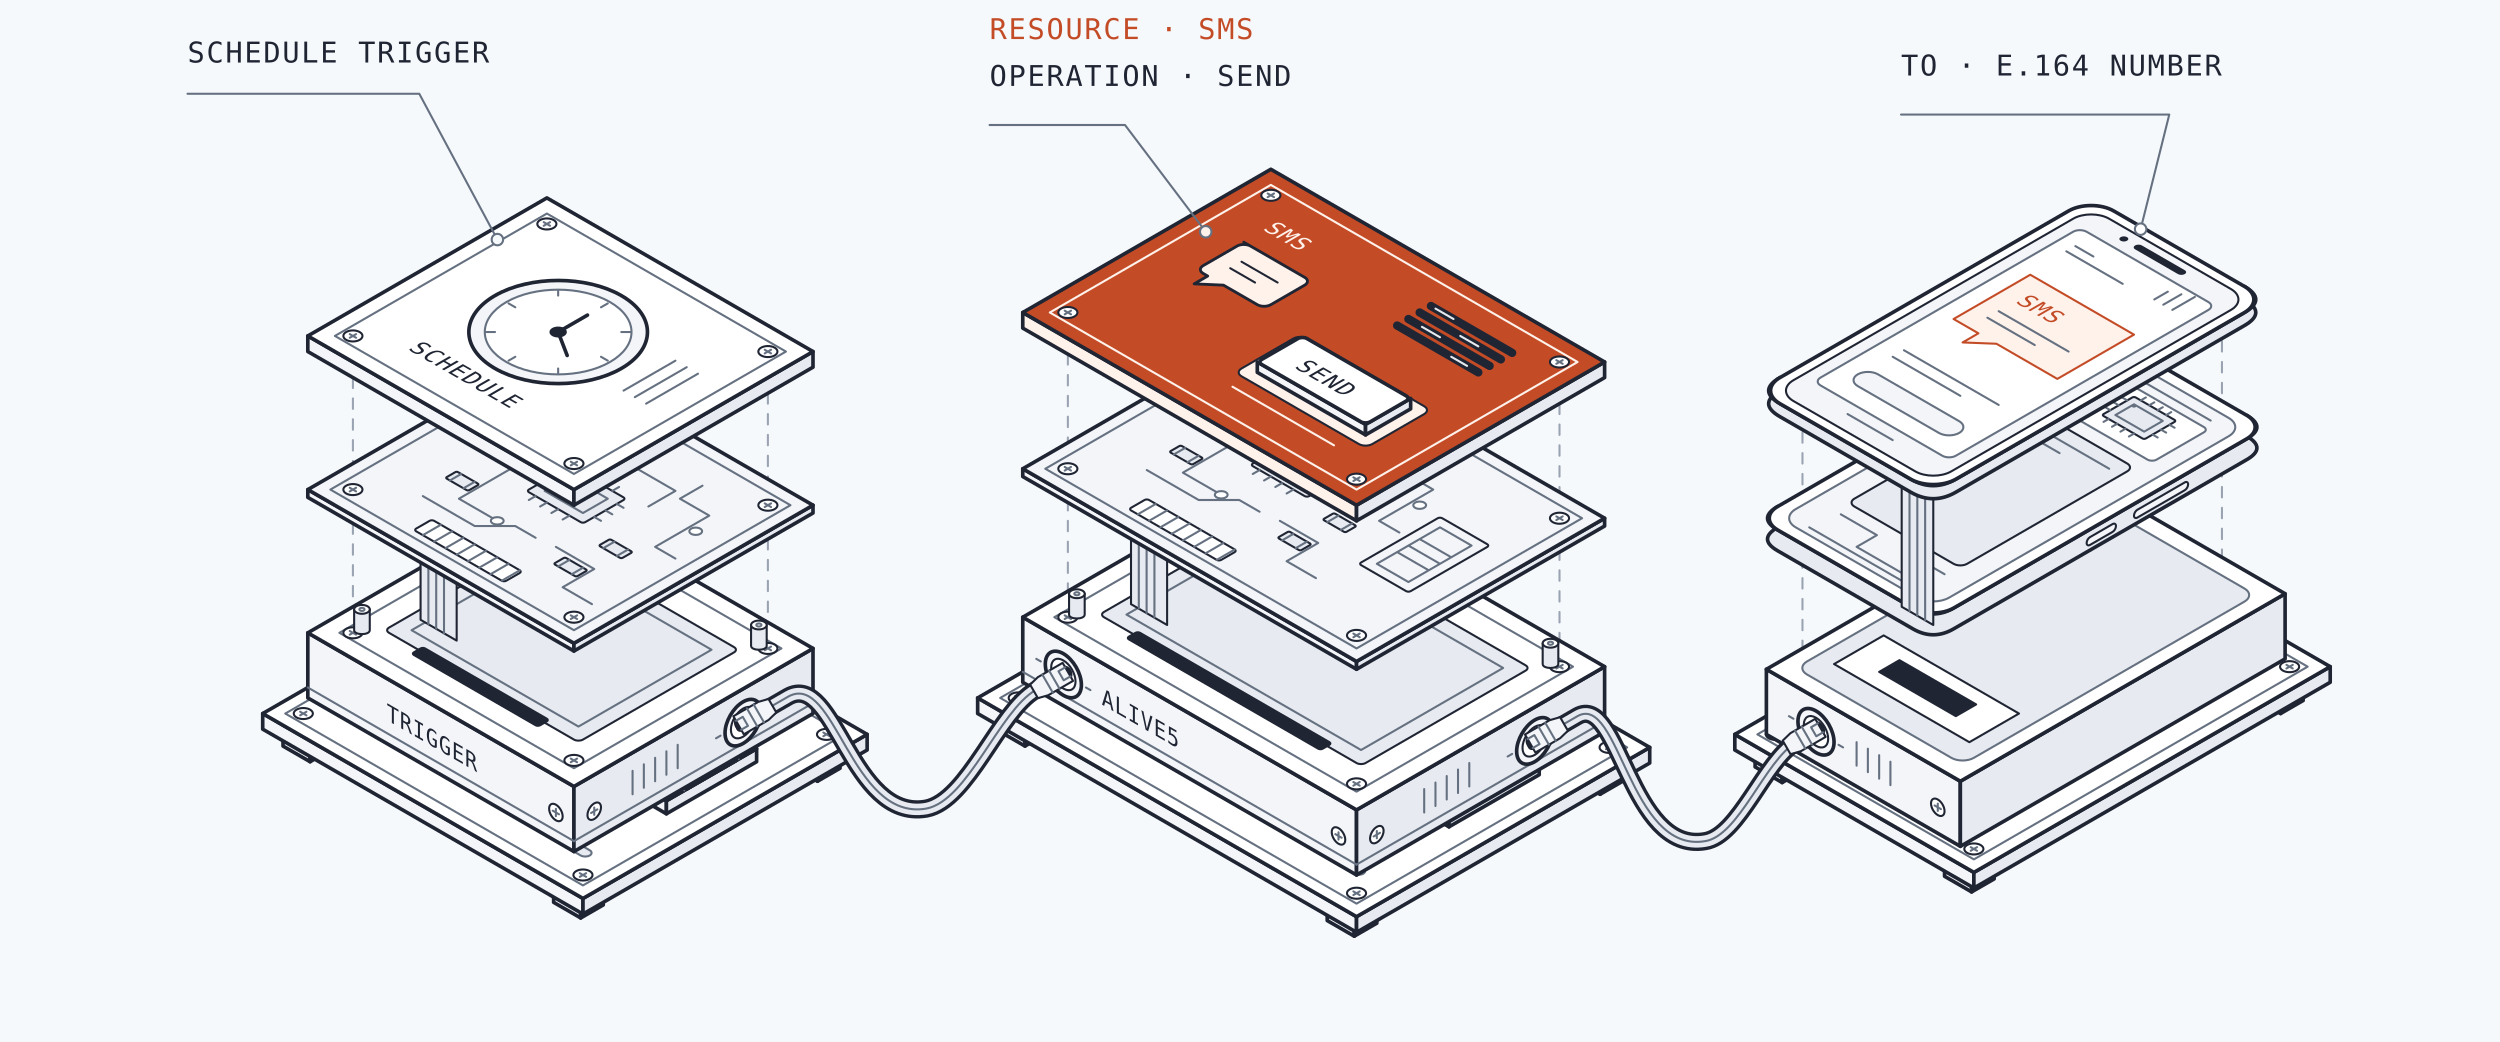
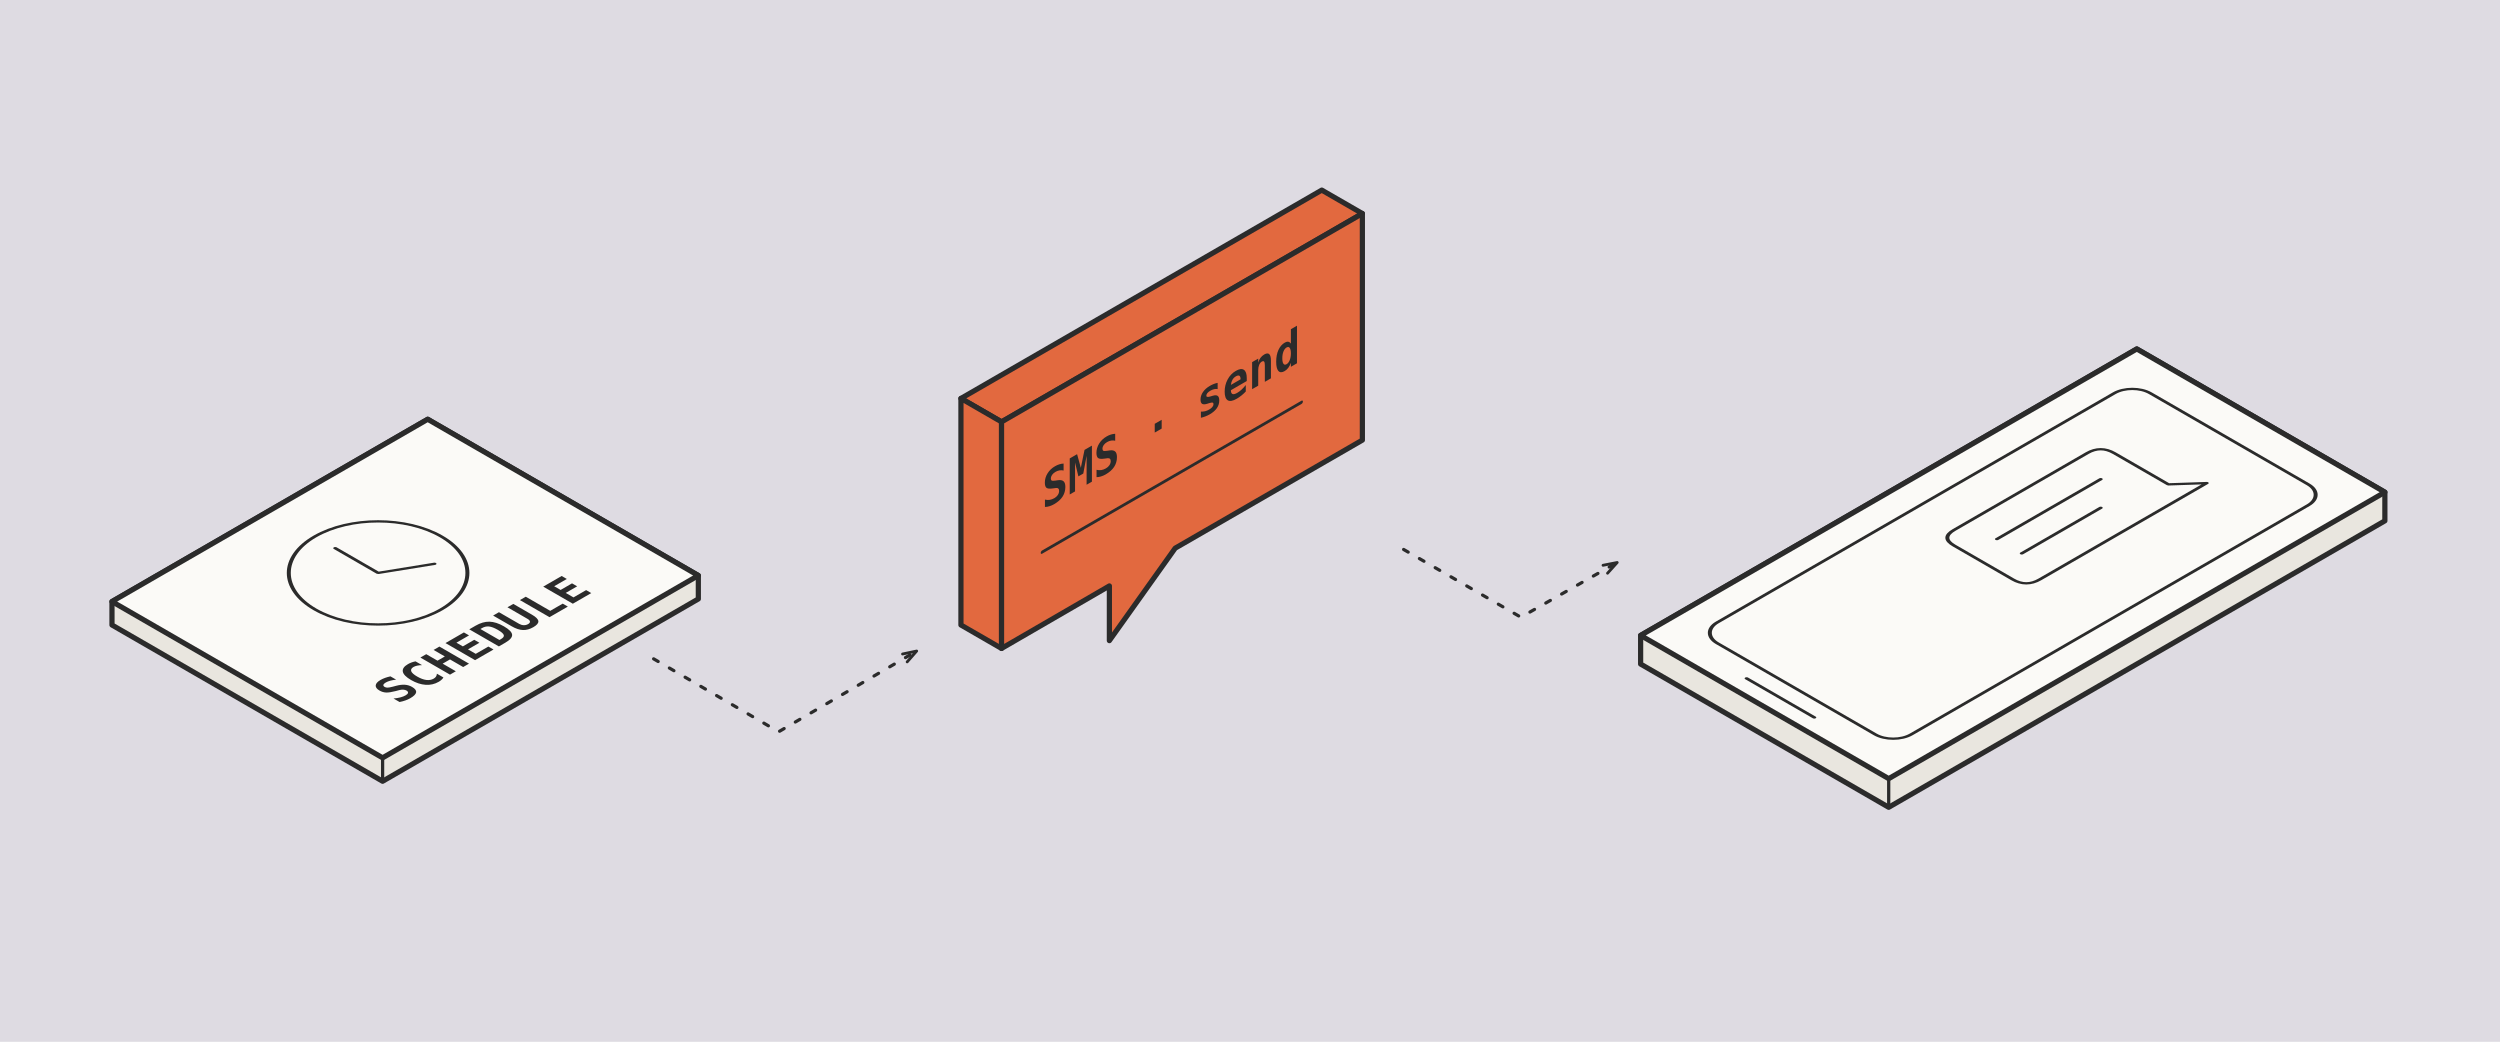
- <svg xmlns="http://www.w3.org/2000/svg" width="960" height="400" viewBox="0 0 960 400" fill="none" stroke="#202534" stroke-width="1.4" stroke-linecap="round" stroke-linejoin="round">
+ <svg xmlns="http://www.w3.org/2000/svg" width="960" height="400" viewBox="0 0 960 400" role="img" aria-labelledby="title desc">
+   <rect width="960" height="400" fill="#dedbe2" />
  <defs>
-     <style>
- path,rect,circle,ellipse,line,polyline{vector-effect:non-scaling-stroke}
- .detail{stroke:#657080;stroke-width:.8}.guide{stroke:#9aa3b2;stroke-width:.8;stroke-dasharray:4 4}
- .label,.engrave{font-family:ui-monospace,SFMono-Regular,Menlo,monospace;fill:#202534;stroke:none}
- .label{font-size:11px;letter-spacing:.06em}.engrave{font-size:9px;letter-spacing:.04em}
- </style>
-     <g id="screw" stroke-width=".8">
-       <circle r="3" fill="#fff" />
-       <path d="M-1.4 0h2.8M0-1.4v2.8" stroke="#657080" />
+     <marker id="arrow" viewBox="0 0 8 6" refX="7" refY="3" markerWidth="7" markerHeight="6" orient="auto" markerUnits="userSpaceOnUse">
+       <path d="M1 1L7 3L1 5" fill="none" stroke="#2b2b2b" stroke-width="1.25" stroke-linecap="round" stroke-linejoin="round" />
+     </marker>
+   </defs>
+   <g stroke="#2b2b2b" stroke-linecap="round" stroke-linejoin="round">
+     <g fill="none" stroke-width="1.25" stroke-dasharray="2 5" marker-end="url(#arrow)">
+       <path d="M251 253L299 281L352 250" />
+       <path d="M539 211L584 237L621 216" />
    </g>
-     <g id="post" stroke-width=".8">
-       <path d="M-3-1v8c0 2 6 2 6 0V-1" fill="#e7ebf1" />
-       <ellipse cy="-1" rx="3" ry="1.7" fill="#fff" />
-       <ellipse cy="-1" rx="1" ry=".6" stroke="#657080" />
+     <path d="M43 231L164.24 161L268.16 221L268.16 230L146.92 300L43 240Z" fill="#e9e6df" stroke-width="2" />
+     <path d="M146.92 291V300" fill="none" stroke-width="1.25" />
+     <path d="M43 231L164.24 161L268.16 221L146.92 291Z" fill="#fbfaf7" stroke-width="2" />
+     <g transform="matrix(.8660254 -.5 .8660254 .5 43 231)" stroke-width="1.25">
+       <circle cx="70" cy="48" r="28" fill="none" />
+       <path d="M70 29V48L86 57" fill="none" />
+       <text x="24" y="103" fill="#2b2b2b" stroke="none" font-family="ui-monospace,SFMono-Regular,Menlo,monospace" font-size="18" font-weight="600">SCHEDULE</text>
    </g>
-     <g id="chip">
-       <rect width="25" height="19" rx="1" fill="#e7ebf1" stroke-width=".8" />
-       <path d="M4 4h17v11H4Z" class="detail" />
-       <path d="M4-3v3m5-3v3m5-3v3m5-3v3M4 19v3m5-3v3m5-3v3m5-3v3M-3 4h3m-3 5h3m-3 5h3m25-10h3m-3 5h3m-3 5h3" class="detail" />
-       <circle cx="5" cy="5" r="1" fill="#657080" stroke="none" />
+     <path d="M369 153L507.56 73L523.15 82L384.59 162Z" fill="#e2693f" stroke-width="2" />
+     <path d="M369 153L384.59 162V249L369 240Z" fill="#e2693f" stroke-width="2" />
+     <path d="M384.59 162L523.15 82V169L451.27 210.5L426 246V225L384.59 249Z" fill="#e2693f" stroke-width="2" />
+     <g transform="matrix(.8660254 -.5 0 1 384.59 162)">
+       <text x="18" y="43" fill="#2b2b2b" stroke="none" font-family="ui-monospace,SFMono-Regular,Menlo,monospace" font-size="19" font-weight="600">SMS · send</text>
+       <path d="M18 59H133" fill="none" stroke-width="1.25" />
    </g>
-     <g id="smd" stroke-width=".8">
-       <rect width="10" height="5" rx=".6" fill="#e7ebf1" />
-       <path d="M2 0v5m6-5v5" stroke="#657080" />
+     <path d="M630 244L820.53 134L915.79 189L915.79 200L725.26 310L630 255Z" fill="#e9e6df" stroke-width="2" />
+     <path d="M725.26 299V310" fill="none" stroke-width="1.25" />
+     <path d="M630 244L820.53 134L915.79 189L725.26 299Z" fill="#fbfaf7" stroke-width="2" />
+     <g transform="matrix(.8660254 -.5 .8660254 .5 630 244)" stroke-width="1.25">
+       <rect x="14" y="12" width="192" height="86" rx="8" fill="none" />
+       <path d="M7 40V70" fill="none" />
+       <path d="M110 29H169Q175 29 175 35V59L184 67H110Q104 67 104 61V35Q104 29 110 29Z" fill="#fbfaf7" />
+       <path d="M116 42H162M116 53H151" fill="none" />
    </g>
-     <g id="socket">
-       <circle r="8" fill="#f3f5f9" />
-       <circle r="5.4" fill="#fff" stroke-width=".8" />
-       <circle r="2.8" fill="#202534" stroke-width=".8" />
-       <path d="M-10 0h-2m22 0h2" class="detail" />
-     </g>
-     <g id="bubble" stroke-width="1.1">
-       <path d="M0 0h27a3 3 0 0 1 3 3v15a3 3 0 0 1-3 3H12l-7 6v-6H3a3 3 0 0 1-3-3V3a3 3 0 0 1 3-3Z" />
-       <path d="M7 8h16M7 13h11" stroke-width=".8" />
-     </g>
-   </defs>
-   <rect width="960" height="400" fill="#f6f9fc" stroke="none" />
-   <path d="M108.68 281.50 119.07 287.50v5L108.68 286.50Z" fill="#f3f5f9" />
-   <path d="M127.73 282.50 119.07 287.50v5L127.73 287.50Z" fill="#e7ebf1" />
-   <g transform="matrix(.8660254 .5 -.8660254 .5 117.3353 276.5)">
-     <rect width="12" height="10" rx="0" fill="#ffffff" />
  </g>
-   <path d="M212.60 341.50 222.99 347.50v5L212.60 346.50Z" fill="#f3f5f9" />
-   <path d="M231.65 342.50 222.99 347.50v5L231.65 347.50Z" fill="#e7ebf1" />
-   <g transform="matrix(.8660254 .5 -.8660254 .5 221.2583 336.5)">
-     <rect width="12" height="10" rx="0" fill="#ffffff" />
-   </g>
-   <path d="M303.53 289.00 313.92 295.00v5L303.53 294.00Z" fill="#f3f5f9" />
-   <path d="M322.58 290.00 313.92 295.00v5L322.58 295.00Z" fill="#e7ebf1" />
-   <g transform="matrix(.8660254 .5 -.8660254 .5 312.191 284.0)">
-     <rect width="12" height="10" rx="0" fill="#ffffff" />
-   </g>
-   <path d="M100.88 274.00 223.86 345.00v6L100.88 280.00Z" fill="#f3f5f9" />
-   <path d="M332.98 282.00 223.86 345.00v6L332.98 288.00Z" fill="#e7ebf1" />
-   <g transform="matrix(.8660254 .5 -.8660254 .5 210 211)">
-     <rect width="142" height="126" rx="0" fill="#ffffff" />
-     <path d="M5 5H137V121H5Z" class="detail" />
-     <use href="#screw" x="9" y="9" />
-     <use href="#screw" x="133" y="9" />
-     <use href="#screw" x="9" y="117" />
-     <use href="#screw" x="133" y="117" />
-     <rect x="22" y="106" width="15" height="4" rx="2" fill="#e7ebf1" class="detail" />
-     <rect x="112" y="106" width="15" height="4" rx="2" fill="#e7ebf1" class="detail" />
-   </g>
-   <path d="M157.17 250.50 255.90 307.50v5L157.17 255.50Z" fill="#f3f5f9" />
-   <path d="M290.54 287.50 255.90 307.50v5L290.54 292.50Z" fill="#e7ebf1" />
-   <g transform="matrix(.8660254 .5 -.8660254 .5 191.8135 230.5)">
-     <rect width="114" height="40" rx="0" fill="#ffffff" />
-     <path d="M0 8h114M0 32h114" class="detail" />
-   </g>
-   <path d="M164.97 241.00 263.69 298.00v5L164.97 246.00Z" fill="#f3f5f9" />
-   <path d="M282.75 287.00 263.69 298.00v5L282.75 292.00Z" fill="#e7ebf1" />
-   <g transform="matrix(.8660254 .5 -.8660254 .5 184.0192 230.0)">
-     <rect width="114" height="22" rx="0" fill="#e7ebf1" />
-     <path d="M0 3h114M0 19h114" class="detail" />
-   </g>
-   <path d="M383.21 275.50 393.60 281.50v5L383.21 280.50Z" fill="#f3f5f9" />
-   <path d="M402.26 276.50 393.60 281.50v5L402.26 281.50Z" fill="#e7ebf1" />
-   <g transform="matrix(.8660254 .5 -.8660254 .5 391.8712 270.5)">
-     <rect width="12" height="10" rx="0" fill="#ffffff" />
-   </g>
-   <path d="M509.65 348.50 520.04 354.50v5L509.65 353.50Z" fill="#f3f5f9" />
-   <path d="M528.70 349.50 520.04 354.50v5L528.70 354.50Z" fill="#e7ebf1" />
-   <g transform="matrix(.8660254 .5 -.8660254 .5 518.3109 343.5)">
-     <rect width="12" height="10" rx="0" fill="#ffffff" />
-   </g>
-   <path d="M604.05 294.00 614.44 300.00v5L604.05 299.00Z" fill="#f3f5f9" />
-   <path d="M623.10 295.00 614.44 300.00v5L623.10 300.00Z" fill="#e7ebf1" />
-   <g transform="matrix(.8660254 .5 -.8660254 .5 612.7077 289.0)">
-     <rect width="12" height="10" rx="0" fill="#ffffff" />
-   </g>
-   <path d="M375.42 268.00 520.91 352.00v6L375.42 274.00Z" fill="#f3f5f9" />
-   <path d="M633.49 287.00 520.91 352.00v6L633.49 293.00Z" fill="#e7ebf1" />
-   <g transform="matrix(.8660254 .5 -.8660254 .5 488 203)">
-     <rect width="168" height="130" rx="0" fill="#ffffff" />
-     <path d="M5 5H163V125H5Z" class="detail" />
-     <use href="#screw" x="9" y="9" />
-     <use href="#screw" x="159" y="9" />
-     <use href="#screw" x="9" y="121" />
-     <use href="#screw" x="159" y="121" />
-     <rect x="22" y="110" width="15" height="4" rx="2" fill="#e7ebf1" class="detail" />
-     <rect x="138" y="110" width="15" height="4" rx="2" fill="#e7ebf1" class="detail" />
-   </g>
-   <path d="M435.17 242.50 556.42 312.50v5L435.17 247.50Z" fill="#f3f5f9" />
-   <path d="M591.06 292.50 556.42 312.50v5L591.06 297.50Z" fill="#e7ebf1" />
-   <g transform="matrix(.8660254 .5 -.8660254 .5 469.8135 222.5)">
-     <rect width="140" height="40" rx="0" fill="#ffffff" />
-     <path d="M0 8h140M0 32h140" class="detail" />
-   </g>
-   <path d="M442.97 233.00 564.21 303.00v5L442.97 238.00Z" fill="#f3f5f9" />
-   <path d="M583.26 292.00 564.21 303.00v5L583.26 297.00Z" fill="#e7ebf1" />
-   <g transform="matrix(.8660254 .5 -.8660254 .5 462.0192 222.0)">
-     <rect width="140" height="22" rx="0" fill="#e7ebf1" />
-     <path d="M0 3h140M0 19h140" class="detail" />
-   </g>
-   <path d="M673.96 289.50 684.35 295.50v5L673.96 294.50Z" fill="#f3f5f9" />
-   <path d="M693.01 290.50 684.35 295.50v5L693.01 295.50Z" fill="#e7ebf1" />
-   <g transform="matrix(.8660254 .5 -.8660254 .5 682.6225 284.5)">
-     <rect width="12" height="10" rx="0" fill="#ffffff" />
-   </g>
-   <path d="M746.71 331.50 757.10 337.50v5L746.71 336.50Z" fill="#f3f5f9" />
-   <path d="M765.76 332.50 757.10 337.50v5L765.76 337.50Z" fill="#e7ebf1" />
-   <g transform="matrix(.8660254 .5 -.8660254 .5 755.3686 326.5)">
-     <rect width="12" height="10" rx="0" fill="#ffffff" />
-   </g>
-   <path d="M865.35 263.00 875.75 269.00v5L865.35 268.00Z" fill="#f3f5f9" />
-   <path d="M884.41 264.00 875.75 269.00v5L884.41 269.00Z" fill="#e7ebf1" />
-   <g transform="matrix(.8660254 .5 -.8660254 .5 874.0141 258.0)">
-     <rect width="12" height="10" rx="0" fill="#ffffff" />
-   </g>
-   <path d="M666.17 282.00 757.97 335.00v6L666.17 288.00Z" fill="#f3f5f9" />
-   <path d="M894.80 256.00 757.97 335.00v6L894.80 262.00Z" fill="#e7ebf1" />
-   <g transform="matrix(.8660254 .5 -.8660254 .5 803 203)">
-     <rect width="106" height="158" rx="0" fill="#ffffff" />
-     <path d="M5 5H101V153H5Z" class="detail" />
-     <use href="#screw" x="9" y="9" />
-     <use href="#screw" x="97" y="9" />
-     <use href="#screw" x="9" y="149" />
-     <use href="#screw" x="97" y="149" />
-     <rect x="22" y="138" width="15" height="4" rx="2" fill="#e7ebf1" class="detail" />
-     <rect x="76" y="138" width="15" height="4" rx="2" fill="#e7ebf1" class="detail" />
-   </g>
-   <path d="M750.17 242.50 817.72 281.50v5L750.17 247.50Z" fill="#f3f5f9" />
-   <path d="M852.36 261.50 817.72 281.50v5L852.36 266.50Z" fill="#e7ebf1" />
-   <g transform="matrix(.8660254 .5 -.8660254 .5 784.8135 222.5)">
-     <rect width="78" height="40" rx="0" fill="#ffffff" />
-     <path d="M0 8h78M0 32h78" class="detail" />
-   </g>
-   <path d="M757.97 233.00 825.52 272.00v5L757.97 238.00Z" fill="#f3f5f9" />
-   <path d="M844.57 261.00 825.52 272.00v5L844.57 266.00Z" fill="#e7ebf1" />
-   <g transform="matrix(.8660254 .5 -.8660254 .5 777.0192 222.0)">
-     <rect width="78" height="22" rx="0" fill="#e7ebf1" />
-     <path d="M0 3h78M0 19h78" class="detail" />
-   </g>
-   <path d="M210.00 86.00v125" class="guide" />
-   <path d="M294.87 135.00v125" class="guide" />
-   <path d="M135.52 129.00v125" class="guide" />
-   <path d="M220.39 178.00v125" class="guide" />
-   <path d="M488.00 75.00v127" class="guide" />
-   <path d="M598.85 139.00v127" class="guide" />
-   <path d="M410.06 120.00v127" class="guide" />
-   <path d="M520.91 184.00v127" class="guide" />
-   <path d="M803.00 86.00v118" class="guide" />
-   <path d="M853.23 115.00v118" class="guide" />
-   <path d="M692.15 150.00v118" class="guide" />
-   <path d="M742.38 179.00v118" class="guide" />
-   <path d="M118.20 243.00 220.39 302.00v25L118.20 268.00Z" fill="#f3f5f9" />
-   <path d="M312.19 249.00 220.39 302.00v25L312.19 274.00Z" fill="#e7ebf1" />
-   <g transform="matrix(.8660254 .5 -.8660254 .5 210 190)">
-     <rect width="118" height="106" rx="0" fill="#ffffff" />
-     <path d="M7 7H111V99H7Z" class="detail" />
-     <rect x="16" y="17" width="86" height="71" rx="2" fill="#e7ebf1" stroke-width=".8" />
-     <path d="M22 23H96V82H22Z" class="detail" />
-     <use href="#screw" x="10" y="10" />
-     <use href="#screw" x="108" y="10" />
-     <use href="#screw" x="10" y="96" />
-     <use href="#screw" x="108" y="96" />
-     <rect x="31" y="86" width="56" height="5" rx="1" fill="#202534" stroke-width=".8" />
-   </g>
-   <g transform="matrix(.8660254 .5 0 1 118.20 243.00)">
-     <path d="M0 21h118" class="detail" />
-     <text class="engrave" x="35" y="16">TRIGGER</text>
-     <use href="#screw" x="110" y="14" />
-   </g>
-   <g transform="matrix(-.8660254 .5 0 1 312.19 249.00)">
-     <path d="M0 21h106" class="detail" />
-     <use href="#socket" x="31" y="13" />
-     <path d="M60 7v9m5-9v9m5-9v9m5-9v9m5-9v9" class="detail" />
-     <use href="#screw" x="97" y="14" />
-   </g>
-   <use href="#post" x="138.99" y="235.00" />
-   <use href="#post" x="291.41" y="241.00" />
-   <path d="M392.74 237.00 520.91 311.00v25L392.74 262.00Z" fill="#f3f5f9" />
-   <path d="M616.17 256.00 520.91 311.00v25L616.17 281.00Z" fill="#e7ebf1" />
-   <g transform="matrix(.8660254 .5 -.8660254 .5 488 182)">
-     <rect width="148" height="110" rx="0" fill="#ffffff" />
-     <path d="M7 7H141V103H7Z" class="detail" />
-     <rect x="16" y="17" width="116" height="75" rx="2" fill="#e7ebf1" stroke-width=".8" />
-     <path d="M22 23H126V86H22Z" class="detail" />
-     <use href="#screw" x="10" y="10" />
-     <use href="#screw" x="138" y="10" />
-     <use href="#screw" x="10" y="100" />
-     <use href="#screw" x="138" y="100" />
-     <rect x="31" y="90" width="86" height="5" rx="1" fill="#202534" stroke-width=".8" />
-   </g>
-   <g transform="matrix(.8660254 .5 0 1 392.74 237.00)">
-     <path d="M0 21h148" class="detail" />
-     <text class="engrave" x="35" y="16">ALIVE5</text>
-     <use href="#screw" x="140" y="14" />
-   </g>
-   <g transform="matrix(-.8660254 .5 0 1 616.17 256.00)">
-     <path d="M0 21h110" class="detail" />
-     <use href="#socket" x="31" y="13" />
-     <path d="M60 7v9m5-9v9m5-9v9m5-9v9m5-9v9" class="detail" />
-     <use href="#screw" x="101" y="14" />
-   </g>
-   <g transform="matrix(.8660254 .5 0 1 392.74 237.00)">
-     <use href="#socket" x="18" y="13" />
-   </g>
-   <use href="#post" x="413.52" y="229.00" />
-   <use href="#post" x="595.39" y="248.00" />
-   <path d="M678.29 257.00 752.77 300.00v25L678.29 282.00Z" fill="#f3f5f9" />
-   <path d="M877.48 228.00 752.77 300.00v25L877.48 253.00Z" fill="#e7ebf1" />
-   <g transform="matrix(.8660254 .5 -.8660254 .5 803 185)">
-     <rect width="86" height="144" rx="0" fill="#ffffff" />
-     <rect x="6" y="7" width="74" height="130" rx="5" fill="#e7ebf1" class="detail" />
-     <path d="M13 105h60v22H13Z" fill="#fff" stroke-width=".8" />
-     <path d="M26 111h34v9H26Z" fill="#202534" stroke-width=".8" />
-   </g>
-   <g transform="matrix(.8660254 .5 0 1 678.29 257.00)">
-     <use href="#socket" x="22" y="13" />
-     <path d="M40 8v9m5-9v9m5-9v9m5-9v9" class="detail" />
-     <use href="#screw" x="76" y="15" />
-   </g>
-   <g stroke-width=".8">
-     <path d="m161.50 202 13.86 8v36l-13.86-8Z" fill="#e7ebf1" />
-     <path d="m164.5 203.7v36m3-34.3v36m3-34.2v36" class="detail" />
-     <path d="m434.31 194 13.86 8v38l-13.86-8Z" fill="#e7ebf1" />
-     <path d="m437.3 195.7v38m3-36.3v38m3-36.3v38" class="detail" />
-   </g>
-   <g stroke="#202534" stroke-width="7">
-     <path id="wire-a" d="M285.35 277.5l17.32-10c18-10 24 48 53 43 16-3 28-37.5 42-45.5l10.65-6" />
-     <use href="#wire-a" stroke="#e7ebf1" stroke-width="4.4" />
-     <use href="#wire-a" stroke="#657080" stroke-width=".8" />
-     <path id="wire-b" d="M589.32 284.5l16.45-9.5c16-9 20 53 49 48 13-2 23-31 35-38l7.55-4.5" />
-     <use href="#wire-b" stroke="#e7ebf1" stroke-width="4.4" />
-     <use href="#wire-b" stroke="#657080" stroke-width=".8" />
-   </g>
-   <g transform="translate(285.35 277.5) rotate(-30)">
-     <path d="M-2-4H9l4 1v6L9 4H-2Z" fill="#f3f5f9" stroke-width=".8" />
-     <path d="M4-4v8m3-8v8M-2-2H1v4H-2" class="detail" />
-   </g>
-   <g transform="translate(408.32 259) rotate(150)">
-     <path d="M-2-4H9l4 1v6L9 4H-2Z" fill="#f3f5f9" stroke-width=".8" />
-     <path d="M4-4v8m3-8v8M-2-2H1v4H-2" class="detail" />
-   </g>
-   <g transform="translate(589.32 284.5) rotate(-30)">
-     <path d="M-2-4H9l4 1v6L9 4H-2Z" fill="#f3f5f9" stroke-width=".8" />
-     <path d="M4-4v8m3-8v8M-2-2H1v4H-2" class="detail" />
-   </g>
-   <g transform="translate(697.32 280.5) rotate(150)">
-     <path d="M-2-4H9l4 1v6L9 4H-2Z" fill="#f3f5f9" stroke-width=".8" />
-     <path d="M4-4v8m3-8v8M-2-2H1v4H-2" class="detail" />
-   </g>
-   <path d="M118.20 188.00 220.39 247.00v3L118.20 191.00Z" fill="#f3f5f9" />
-   <path d="M312.19 194.00 220.39 247.00v3L312.19 197.00Z" fill="#e7ebf1" />
-   <g transform="matrix(.8660254 .5 -.8660254 .5 210 135)">
-     <rect width="118" height="106" rx="0" fill="#f3f5f9" />
-     <path d="M5 5H113V101H5Z" class="detail" />
-     <use href="#screw" x="10" y="10" />
-     <use href="#screw" x="108" y="10" />
-     <use href="#screw" x="10" y="96" />
-     <use href="#screw" x="108" y="96" />
-     <path d="M20 16h29l9 9h24v12m-60 1h14l8 8h13m-37 5h17v25h17m23-3h17v14h13M28 83h23l9-9h9M86 17v10h13v24h9" class="detail" />
-     <use href="#chip" x="49" y="39" />
-     <use href="#smd" x="22" y="23" />
-     <use href="#smd" x="26" y="66" />
-     <use href="#smd" x="86" y="58" />
-     <use href="#smd" x="83" y="75" />
-     <circle cx="19" cy="51" r="2" fill="#fff" class="detail" />
-     <circle cx="102" cy="36" r="2" fill="#fff" class="detail" />
-     <circle cx="54" cy="76" r="2" fill="#fff" class="detail" />
-     <rect x="39" y="90" width="40" height="8" rx="1" fill="#fff" stroke-width=".8" />
-     <path d="M43 90v8" class="detail" />
-     <path d="M48 90v8" class="detail" />
-     <path d="M53 90v8" class="detail" />
-     <path d="M58 90v8" class="detail" />
-     <path d="M63 90v8" class="detail" />
-     <path d="M68 90v8" class="detail" />
-     <path d="M73 90v8" class="detail" />
-     <path d="M78 90v8" class="detail" />
-   </g>
-   <path d="M392.74 180.00 520.91 254.00v3L392.74 183.00Z" fill="#f3f5f9" />
-   <path d="M616.17 199.00 520.91 254.00v3L616.17 202.00Z" fill="#e7ebf1" />
-   <g transform="matrix(.8660254 .5 -.8660254 .5 488 125)">
-     <rect width="148" height="110" rx="0" fill="#f3f5f9" />
-     <path d="M5 5H143V105H5Z" class="detail" />
-     <use href="#screw" x="10" y="10" />
-     <use href="#screw" x="138" y="10" />
-     <use href="#screw" x="10" y="100" />
-     <use href="#screw" x="138" y="100" />
-     <path d="M20 16h29l9 9h24v12m-60 1h14l8 8h13m-37 5h17v25h17m23-3h17v14h13M28 83h23l9-9h9M86 17v10h13v24h9" class="detail" />
-     <use href="#chip" x="49" y="39" />
-     <use href="#smd" x="22" y="23" />
-     <use href="#smd" x="26" y="66" />
-     <use href="#smd" x="86" y="58" />
-     <use href="#smd" x="83" y="75" />
-     <circle cx="19" cy="51" r="2" fill="#fff" class="detail" />
-     <circle cx="102" cy="36" r="2" fill="#fff" class="detail" />
-     <circle cx="54" cy="76" r="2" fill="#fff" class="detail" />
-     <rect x="111" y="36" width="22" height="36" rx="1" fill="#f3f5f9" stroke-width=".8" />
-     <path d="M115 40h14v28h-14ZM115 49h14m-14 5h14m-14 5h14" class="detail" />
-     <rect x="39" y="94" width="40" height="8" rx="1" fill="#fff" stroke-width=".8" />
-     <path d="M43 94v8" class="detail" />
-     <path d="M48 94v8" class="detail" />
-     <path d="M53 94v8" class="detail" />
-     <path d="M58 94v8" class="detail" />
-     <path d="M63 94v8" class="detail" />
-     <path d="M68 94v8" class="detail" />
-     <path d="M73 94v8" class="detail" />
-     <path d="M78 94v8" class="detail" />
-   </g>
-   <path d="M118.20 129.00 220.39 188.00v6L118.20 135.00Z" fill="#f3f5f9" />
-   <path d="M312.19 135.00 220.39 188.00v6L312.19 141.00Z" fill="#e7ebf1" />
-   <g transform="matrix(.8660254 .5 -.8660254 .5 210 76)">
-     <rect width="118" height="106" rx="0" fill="#ffffff" />
-     <path d="M6 6H112V100H6Z" class="detail" />
-     <circle cx="54" cy="49" r="28" fill="#f3f5f9" />
-     <circle cx="54" cy="49" r="23" fill="#fff" class="detail" />
-     <path d="M54 30v-3m19 22h3M54 68v3m-19-22h-3M40 35l-2-2m30 2 2-2M40 63l-2 2m30-2 2 2" class="detail" />
-     <path d="M54 36v13l11 7" />
-     <circle cx="54" cy="49" r="2.4" fill="#202534" stroke-width=".8" />
-     <text class="engrave" x="27" y="89">SCHEDULE</text>
-     <path d="M91 34v23m5-23v23m5-23v23" class="detail" />
-     <use href="#screw" x="10" y="10" />
-     <use href="#screw" x="108" y="10" />
-     <use href="#screw" x="10" y="96" />
-     <use href="#screw" x="108" y="96" />
-   </g>
-   <path d="M392.74 120.00 520.91 194.00v6L392.74 126.00Z" fill="#fff2eb" />
-   <path d="M616.17 139.00 520.91 194.00v6L616.17 145.00Z" fill="#e7ebf1" />
-   <g transform="matrix(.8660254 .5 -.8660254 .5 488 65)">
-     <rect width="148" height="110" rx="0" fill="#c34c27" />
-     <path d="M6 6H142V104H6Z" stroke="#fff2eb" stroke-width=".8" />
-     <g transform="translate(22 34)" fill="#fff2eb">
-       <use href="#bubble" />
-     </g>
-     <text class="engrave" x="21" y="25" style="fill:#fff2eb">SMS</text>
-     <path d="M88 17h36M88 22h36M88 27h36M88 32h36" stroke="#202534" stroke-width="3.2" />
-     <path d="M90 17h8m8 5h8m-20 5h8m10 5h7" stroke="#e7ebf1" stroke-width=".8" />
-     <rect x="70" y="57" width="58" height="29" rx="3" fill="#fff2eb" stroke-width=".8" />
-     <path d="M75 92h45" stroke="#fff2eb" stroke-width=".8" />
-     <use href="#screw" x="10" y="10" />
-     <use href="#screw" x="138" y="10" />
-     <use href="#screw" x="10" y="100" />
-     <use href="#screw" x="138" y="100" />
-   </g>
-   <path d="M482.80 139.00 524.37 163.00v4L482.80 143.00Z" fill="#f3f5f9" />
-   <path d="M541.69 153.00 524.37 163.00v4L541.69 157.00Z" fill="#e7ebf1" />
-   <g transform="matrix(.8660254 .5 -.8660254 .5 500.1244 129.0)">
-     <rect width="48" height="20" rx="2" fill="#ffffff" />
-     <text class="engrave" x="10" y="14">SEND</text>
-   </g>
-   <path d="M862.76 159.50Q870.55 164.00 862.76 168.50L750.17 233.50Q742.38 238.00 734.58 233.50L682.62 203.50Q674.83 199.00 682.62 194.50L682.62 202.50Q674.83 207.00 682.62 211.50L734.58 241.50Q742.38 246.00 750.17 241.50L862.76 176.50Q870.55 172.00 862.76 167.50Z" fill="#e7ebf1" />
-   <g transform="matrix(.8660254 .5 -.8660254 .5 803 125)">
-     <rect width="78" height="148" rx="9" fill="#ffffff" />
-     <rect x="5" y="5" width="68" height="138" rx="7" fill="#f3f5f9" class="detail" />
-     <rect x="14" y="45" width="50" height="77" rx="3" fill="#e7ebf1" stroke-width=".8" />
-     <path d="M19 51h40m-40 5h23" class="detail" />
-     <rect x="12" y="14" width="54" height="25" rx="2" fill="#fff" class="detail" />
-     <use href="#chip" x="33" y="17" transform="translate(12 5) scale(.75)" />
-     <circle cx="20" cy="24" r="5" fill="#e7ebf1" stroke-width=".8" />
-     <circle cx="20" cy="24" r="2.5" fill="#202534" stroke-width=".8" />
-     <path d="M17 128h16v9h22v-9h8M15 10h48M15 140h48" class="detail" />
-   </g>
-   <g transform="matrix(-.8660254 .5 0 1 870.55 164)" stroke-width=".8">
-     <rect x="35" y="3" width="24" height="3" rx="1.5" fill="#f3f5f9" />
-     <rect x="67" y="3" width="13" height="3" rx="1.5" fill="#f3f5f9" />
-   </g>
-   <path d="m730.25 184 12.13 7v49l-12.13-7Z" fill="#e7ebf1" stroke-width=".8" />
-   <path d="m733.25 185.7v49m3-47.3v49m3-47.2v49" class="detail" />
-   <path d="M861.89 110.00Q870.55 115.00 861.89 120.00L751.04 184.00Q742.38 189.00 733.72 184.00L683.49 155.00Q674.83 150.00 683.49 145.00L683.49 150.00Q674.83 155.00 683.49 160.00L733.72 189.00Q742.38 194.00 751.04 189.00L861.89 125.00Q870.55 120.00 861.89 115.00Z" fill="#e7ebf1" />
-   <g transform="matrix(.8660254 .5 -.8660254 .5 803 76)">
-     <rect width="78" height="148" rx="10" fill="#ffffff" />
-     <rect x="4" y="4" width="70" height="140" rx="8" fill="#f3f5f9" stroke-width=".8" />
-     <rect x="9" y="14" width="60" height="118" rx="3" fill="#fff" class="detail" />
-     <rect x="28" y="7" width="22" height="3" rx="1.5" fill="#202534" stroke="none" />
-     <circle cx="23" cy="8.5" r="1.4" fill="#202534" stroke="none" />
-     <path d="M15 22h8m-8 4h25m13-7v6m4-8v8m4-10v10" class="detail" />
-     <path d="M16 43h46v34H35l-8 7v-7H16Z" fill="#fff2eb" stroke="#c34c27" stroke-width=".8" />
-     <text class="engrave" x="23" y="57" style="fill:#c34c27">SMS</text>
-     <path d="M23 64h31m-31 5h21" class="detail" />
-     <path d="M17 100h42m-42 5h30" class="detail" />
-     <rect x="16" y="115" width="45" height="9" rx="4.5" fill="#f3f5f9" class="detail" />
-     <path d="M29 137h20" class="detail" />
-   </g>
-   <g class="detail">
-     <path d="M72 36h89l30 56" />
-     <circle cx="191" cy="92" r="2.2" fill="#f6f9fc" />
-     <path d="M380 48h52l31 41" />
-     <circle cx="463" cy="89" r="2.2" fill="#fff2eb" />
-     <path d="M730 44h103l-11 44" />
-     <circle cx="822" cy="88" r="2.2" fill="#fff" />
-   </g>
-   <text class="label" x="72" y="24">SCHEDULE TRIGGER</text>
-   <text class="label" x="380" y="15" style="fill:#c34c27">RESOURCE · SMS</text>
-   <text class="label" x="380" y="33">OPERATION · SEND</text>
-   <text class="label" x="730" y="29">TO · E.164 NUMBER</text>
</svg>
